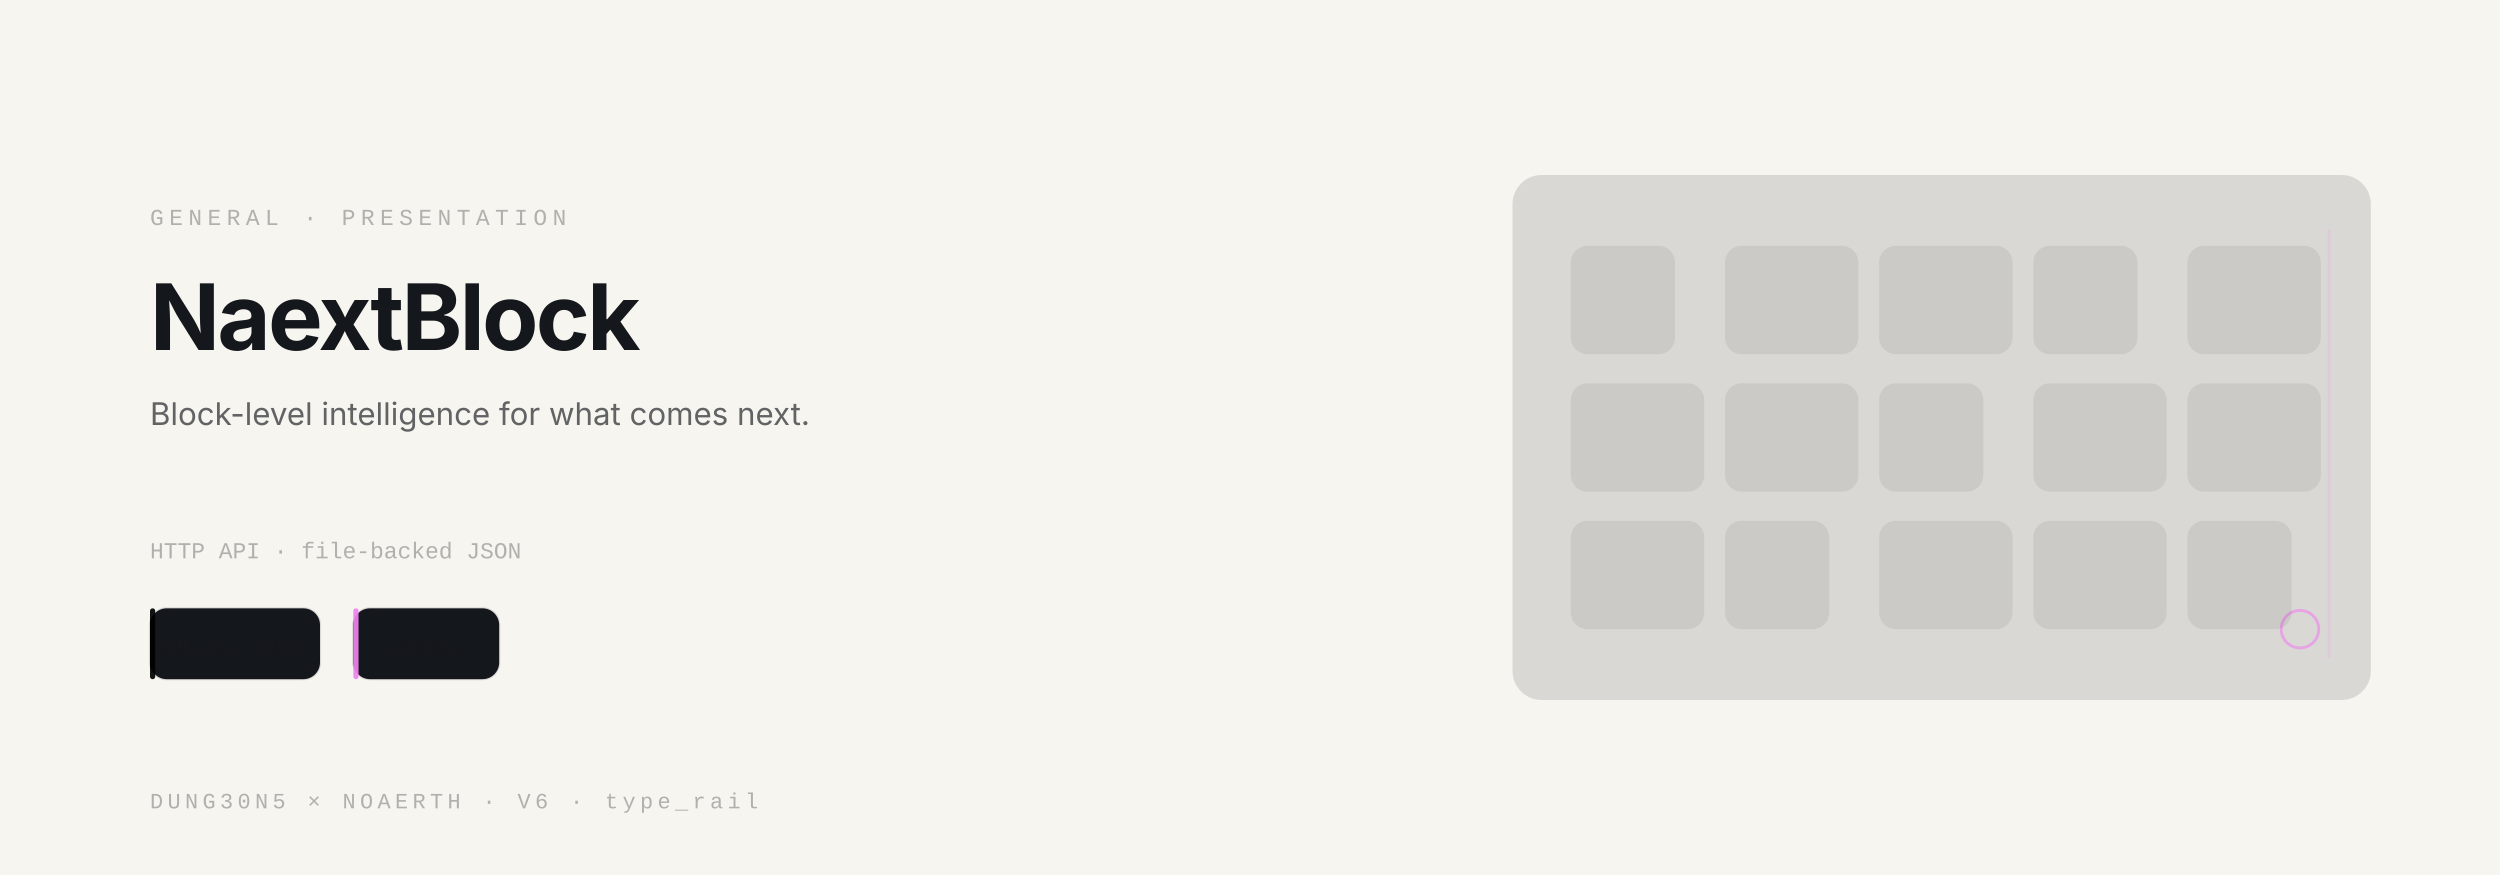
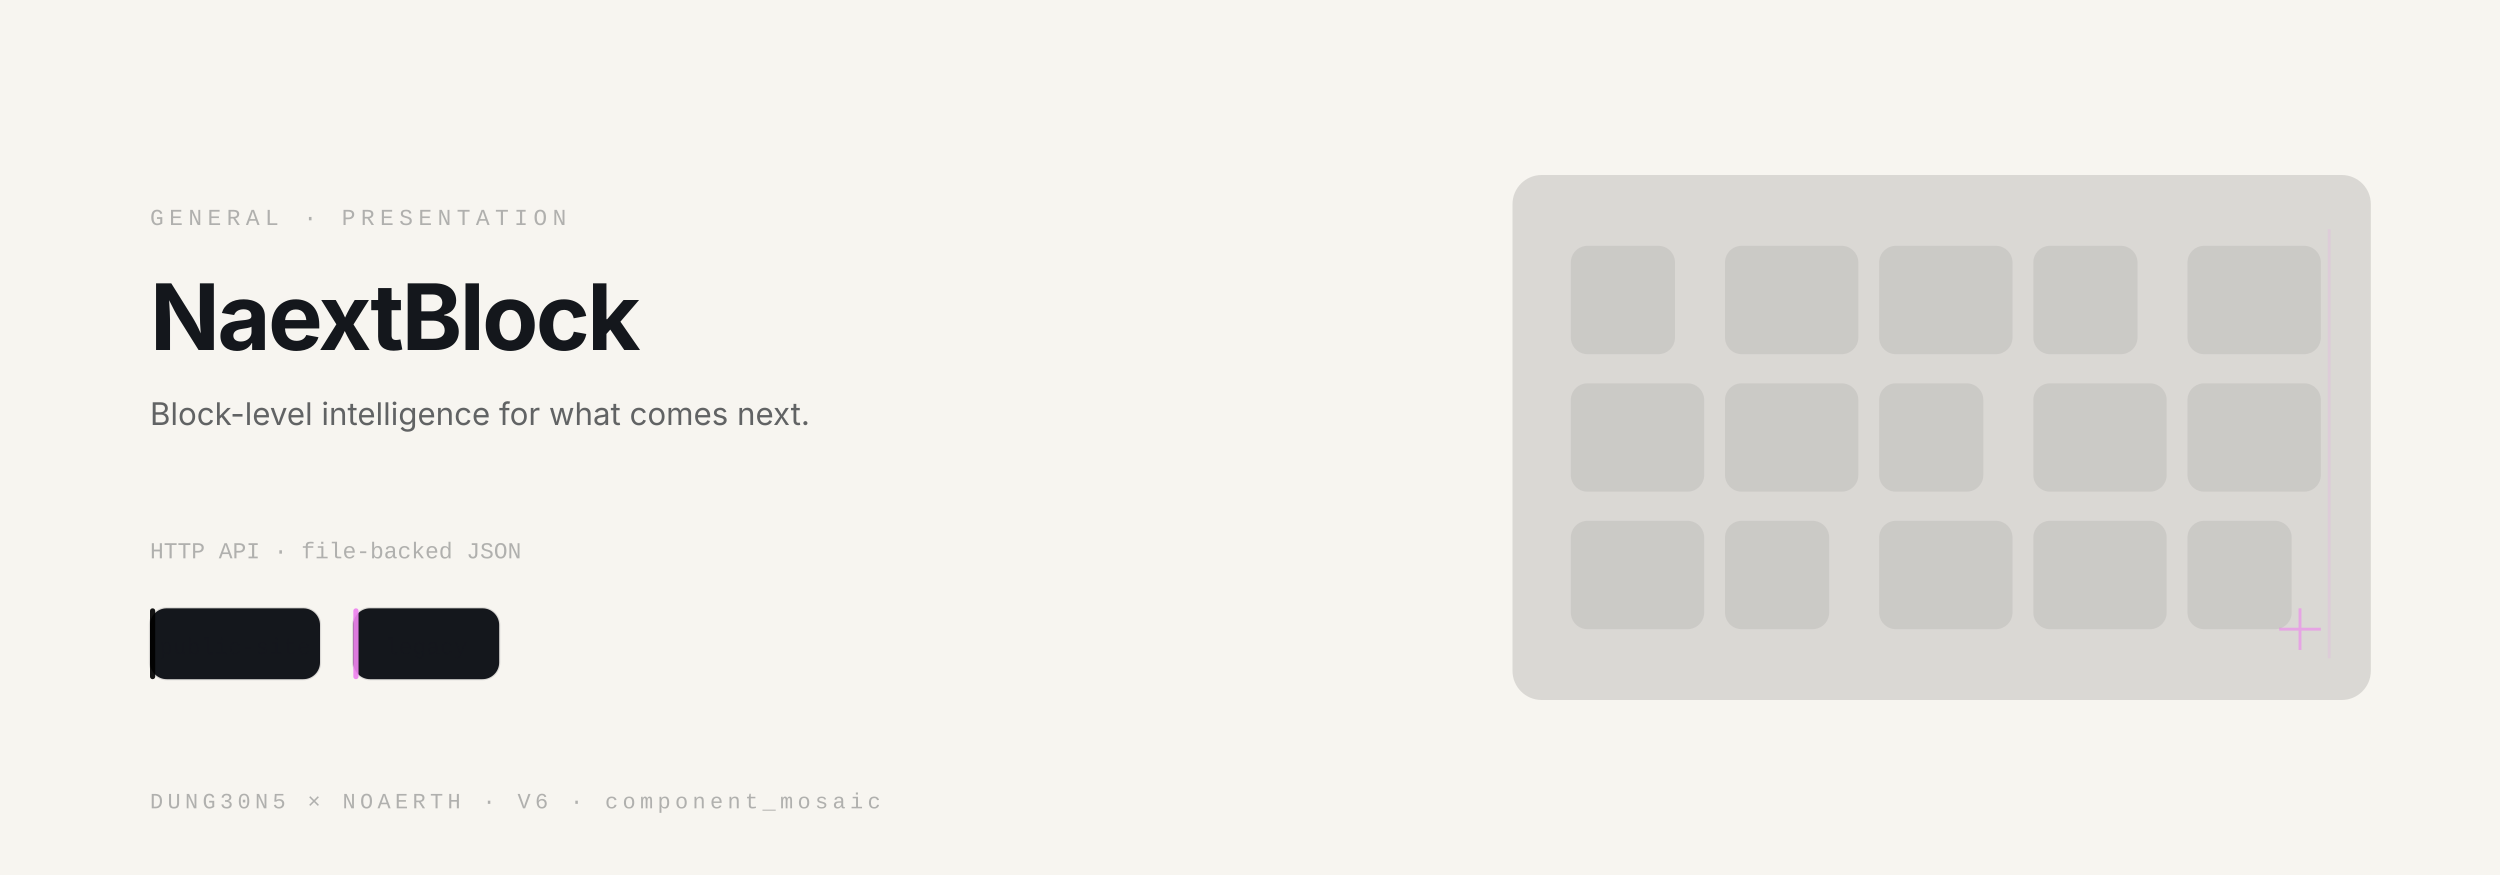
<svg xmlns="http://www.w3.org/2000/svg" viewBox="0 0 1200 420" width="1200" height="420" role="img" aria-label="NaextBlock: a composed grid assembles and a sweep resolves it">
  <rect width="1200" height="420" fill="#f7f5f0" />
  <text x="72" y="108" font-family="ui-monospace, SFMono-Regular, Menlo, Monaco, Consolas, 'Liberation Mono', monospace" font-size="11" letter-spacing="2.6" fill="#14171c4f">GENERAL · PRESENTATION</text>
  <text x="72" y="168" font-family="-apple-system, BlinkMacSystemFont, 'Segoe UI', Inter, Helvetica, Arial, sans-serif" font-size="44" font-weight="660" letter-spacing="-1.2" fill="#14171c">NaextBlock</text>
  <text x="72" y="204" font-family="-apple-system, BlinkMacSystemFont, 'Segoe UI', Inter, Helvetica, Arial, sans-serif" font-size="15" fill="#14171ca8">Block-level intelligence for what comes next.</text>
  <text x="72" y="268" font-family="ui-monospace, SFMono-Regular, Menlo, Monaco, Consolas, 'Liberation Mono', monospace" font-size="11" fill="#14171c4f">HTTP API · file-backed JSON</text>
  <rect x="72.0" y="292.0" width="81.6" height="34.0" rx="8" fill="#14171c" stroke="#14171c1f" stroke-width="1.1" />
  <rect x="72.0" y="292.0" width="2.5" height="34.0" rx="1.2" fill="mint" opacity="0.92" />
  <text x="112.8" y="314" font-family="ui-monospace, SFMono-Regular, Menlo, Monaco, Consolas, 'Liberation Mono', monospace" font-size="11" fill="#14171c" fill-opacity="0.82" text-anchor="middle">public-site</text>
  <rect x="169.6" y="292.0" width="70.0" height="34.0" rx="8" fill="#14171c" stroke="#14171c1f" stroke-width="1.1" />
  <rect x="169.6" y="292.0" width="2.5" height="34.0" rx="1.2" fill="violet" opacity="0.92" />
  <text x="204.6" y="314" font-family="ui-monospace, SFMono-Regular, Menlo, Monaco, Consolas, 'Liberation Mono', monospace" font-size="11" fill="#14171c" fill-opacity="0.82" text-anchor="middle">legacy</text>
  <rect x="726.0" y="84.0" width="412.0" height="252.0" rx="14" fill="mint" fill-opacity="0.12" />
  <rect x="729.0" y="87.0" width="406.0" height="246.0" rx="12" fill="none" stroke="mint" stroke-width="1" stroke-opacity="0.18" />
-   <rect x="738.0" y="316.0" width="382.0" height="20" rx="5" fill="none" stroke="mint" stroke-width="1.1" opacity="0.30" />
-   <rect x="754.0" y="286.0" width="362.0" height="20" rx="5" fill="none" stroke="mint" stroke-width="1.1" opacity="0.24" />
-   <rect x="770.0" y="256.0" width="342.0" height="20" rx="5" fill="none" stroke="mint" stroke-width="1.1" opacity="0.18" />
-   <rect x="786.0" y="226.0" width="322.0" height="20" rx="5" fill="none" stroke="mint" stroke-width="1.1" opacity="0.12" />
+   <rect x="738.0" y="316.0" width="388.0" height="19" rx="5" fill="none" stroke="mint" stroke-width="1.1" opacity="0.32" />
+   <rect x="752.0" y="291.0" width="383.0" height="19" rx="5" fill="none" stroke="mint" stroke-width="1.1" opacity="0.27" />
+   <rect x="766.0" y="266.0" width="378.0" height="19" rx="5" fill="none" stroke="mint" stroke-width="1.1" opacity="0.22" />
  <rect x="734.0" y="92.0" width="396.0" height="236.0" rx="12" fill="none" stroke="mint" stroke-width="1" stroke-opacity="0.22" />
-   <circle cx="1104.0" cy="302.0" r="9" fill="none" stroke="violet" stroke-width="1.4" opacity="0.6" />
+   <path d="M1094.0 302.0 h20 M1104.0 292.0 v20" stroke="violet" stroke-width="1.4" opacity="0.6" />
  <rect x="754" y="118" width="50" height="52" rx="8" fill="mint" fill-opacity="0.08" stroke="mint" stroke-width="1" stroke-opacity="0.4" opacity="0.85" />
  <rect x="828" y="118" width="64" height="52" rx="8" fill="mint" fill-opacity="0.08" stroke="mint" stroke-width="1" stroke-opacity="0.4" opacity="0.85" />
  <rect x="902" y="118" width="64" height="52" rx="8" fill="mint" fill-opacity="0.08" stroke="mint" stroke-width="1" stroke-opacity="0.4" opacity="0.85" />
  <rect x="976" y="118" width="50" height="52" rx="8" fill="mint" fill-opacity="0.08" stroke="mint" stroke-width="1" stroke-opacity="0.4" opacity="0.85" />
  <rect x="1050" y="118" width="64" height="52" rx="8" fill="mint" fill-opacity="0.08" stroke="mint" stroke-width="1" stroke-opacity="0.4" opacity="0.85" />
  <rect x="754" y="184" width="64" height="52" rx="8" fill="mint" fill-opacity="0.08" stroke="mint" stroke-width="1" stroke-opacity="0.4" opacity="0.85" />
  <rect x="828" y="184" width="64" height="52" rx="8" fill="mint" fill-opacity="0.08" stroke="mint" stroke-width="1" stroke-opacity="0.4" opacity="0.85" />
  <rect x="902" y="184" width="50" height="52" rx="8" fill="mint" fill-opacity="0.08" stroke="mint" stroke-width="1" stroke-opacity="0.4" opacity="0.85" />
  <rect x="976" y="184" width="64" height="52" rx="8" fill="mint" fill-opacity="0.08" stroke="mint" stroke-width="1" stroke-opacity="0.4" opacity="0.85" />
  <rect x="1050" y="184" width="64" height="52" rx="8" fill="mint" fill-opacity="0.08" stroke="mint" stroke-width="1" stroke-opacity="0.4" opacity="0.85" />
  <rect x="754" y="250" width="64" height="52" rx="8" fill="mint" fill-opacity="0.08" stroke="mint" stroke-width="1" stroke-opacity="0.4" opacity="0.85" />
  <rect x="828" y="250" width="50" height="52" rx="8" fill="mint" fill-opacity="0.08" stroke="mint" stroke-width="1" stroke-opacity="0.4" opacity="0.85" />
  <rect x="902" y="250" width="64" height="52" rx="8" fill="mint" fill-opacity="0.08" stroke="mint" stroke-width="1" stroke-opacity="0.4" opacity="0.85" />
  <rect x="976" y="250" width="64" height="52" rx="8" fill="mint" fill-opacity="0.08" stroke="mint" stroke-width="1" stroke-opacity="0.4" opacity="0.85" />
  <rect x="1050" y="250" width="50" height="52" rx="8" fill="mint" fill-opacity="0.08" stroke="mint" stroke-width="1" stroke-opacity="0.4" opacity="0.85" />
  <line x1="1118" y1="110" x2="1118" y2="316" stroke="violet" stroke-width="1.4" opacity="0.14" />
-   <text x="72" y="388" font-family="ui-monospace, SFMono-Regular, Menlo, Monaco, Consolas, 'Liberation Mono', monospace" font-size="10.5" letter-spacing="2.1" fill="#14171c4f">DUNG30N5 × NOAERTH · V6 · type_rail</text>
+   <text x="72" y="388" font-family="ui-monospace, SFMono-Regular, Menlo, Monaco, Consolas, 'Liberation Mono', monospace" font-size="10.5" letter-spacing="2.1" fill="#14171c4f">DUNG30N5 × NOAERTH · V6 · component_mosaic</text>
</svg>
